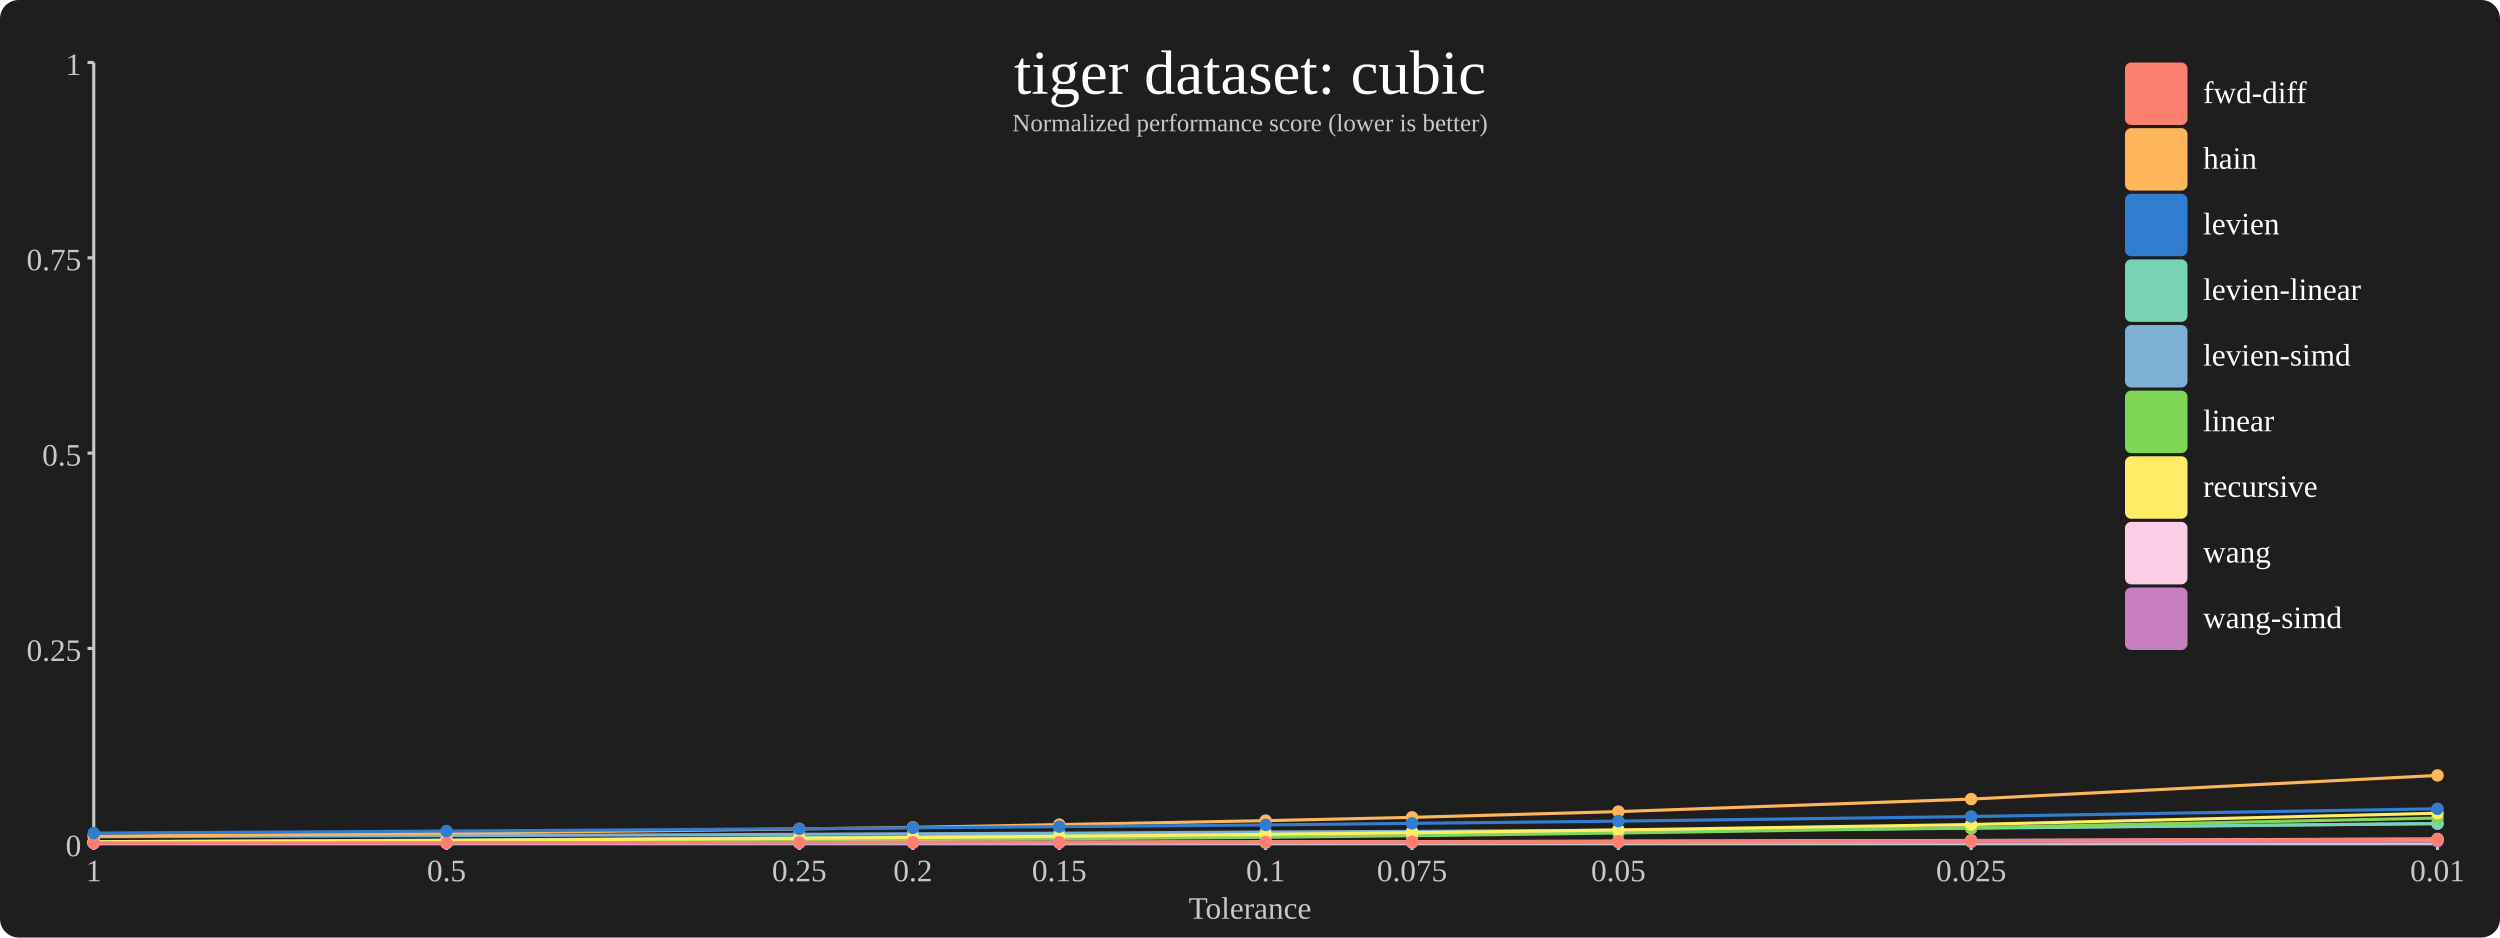
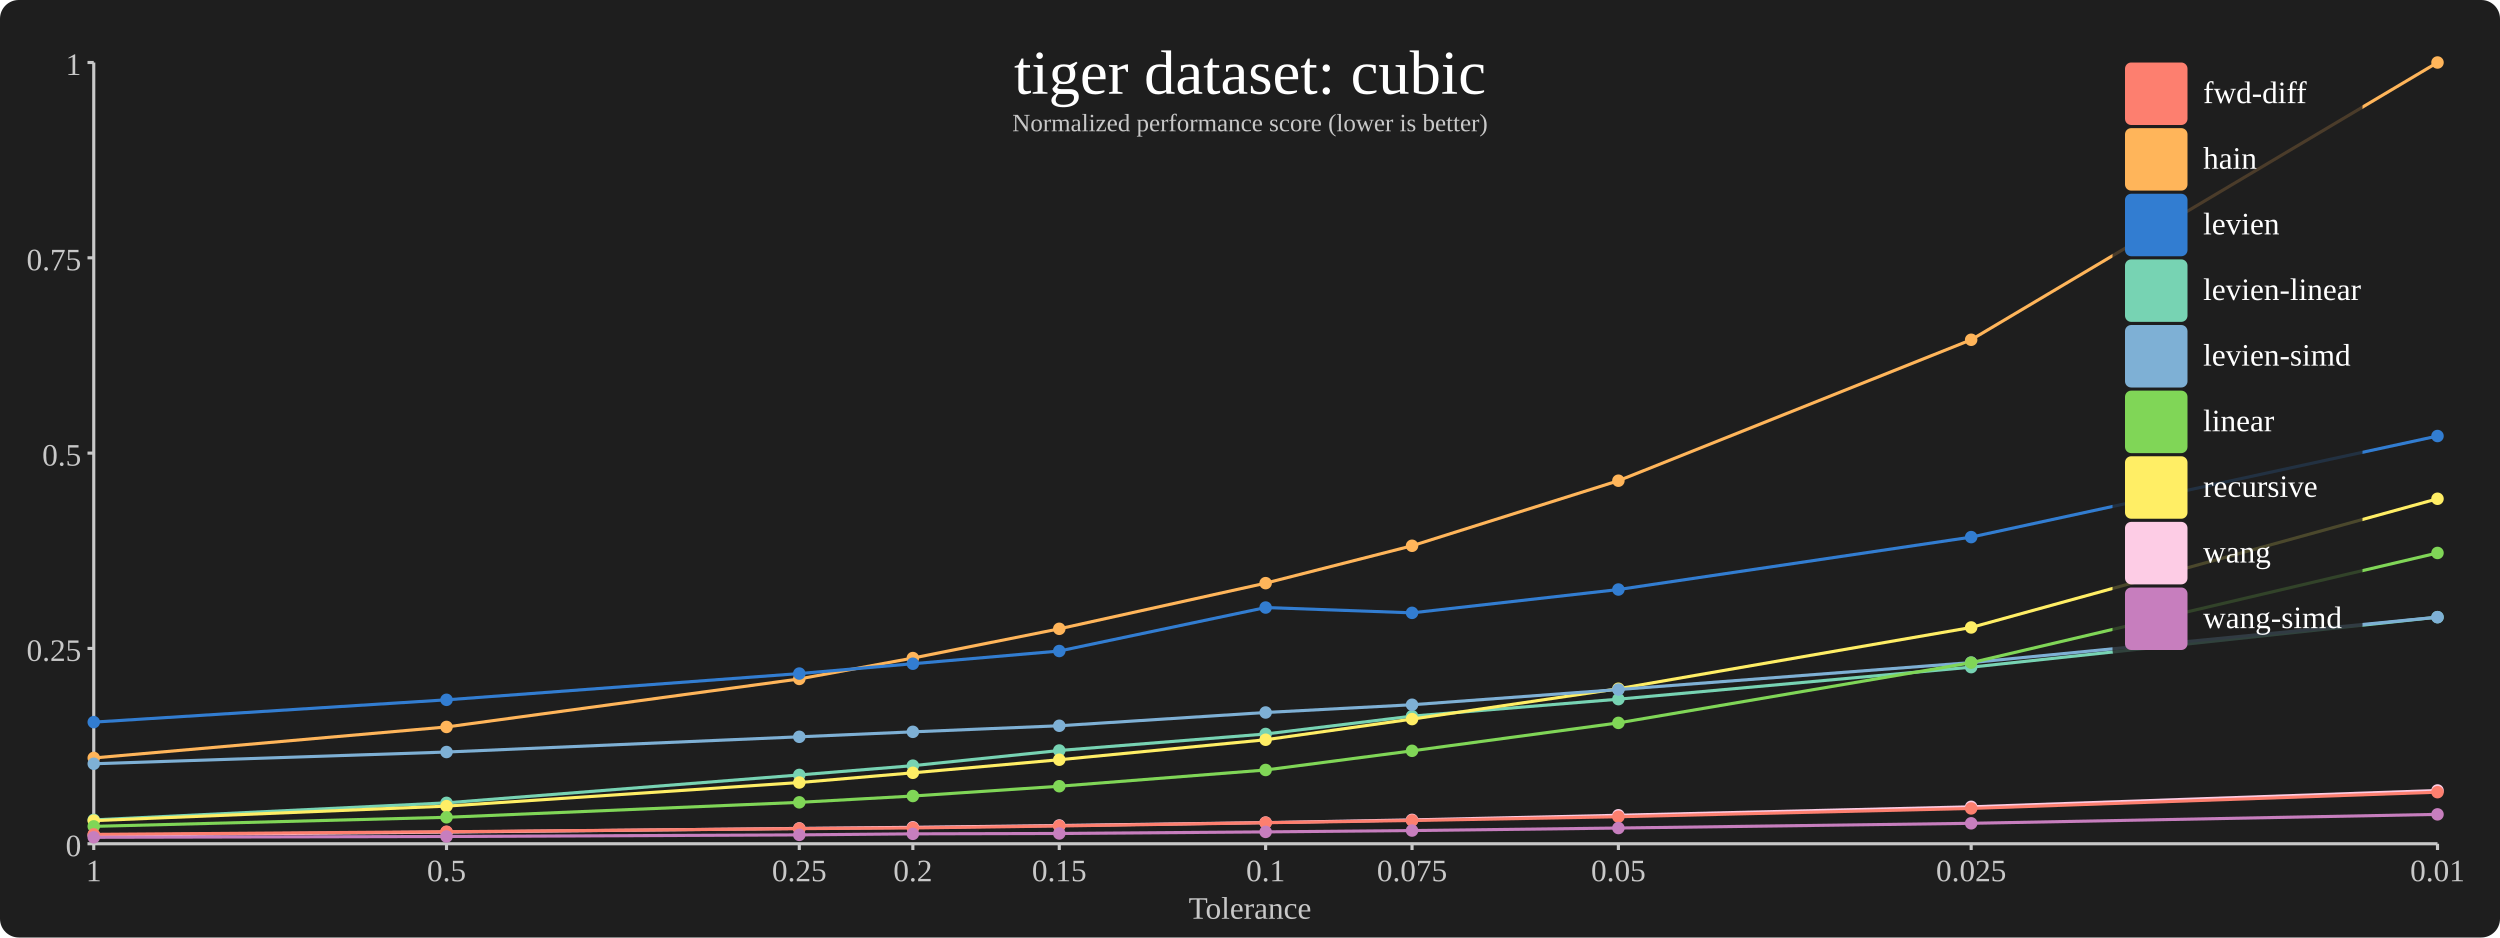
<svg xmlns="http://www.w3.org/2000/svg" viewBox="0 0 800 300">
  <rect x="0" y="0" width="800" height="300" ry="6" style="fill:rgb(30,30,30);stroke:none;fill-opacity:1;stroke-opacity:1;" />
  <path d="M 30 20 L 30 270" style="stroke:rgb(200,200,200);stroke-width:1" />
  <path d="M 30 270 L 780 270" style="stroke:rgb(200,200,200);stroke-width:1" />
  <path d="M 780 270 L 780 272" style="stroke:rgb(200,200,200);stroke-width:1" />
  <text x="780" y="282" style="font-size:10px;fill:rgb(200,200,200);text-anchor:middle;text-align:center;"> 0.01 </text>
  <path d="M 630.772 270 L 630.772 272" style="stroke:rgb(200,200,200);stroke-width:1" />
  <text x="630.772" y="282" style="font-size:10px;fill:rgb(200,200,200);text-anchor:middle;text-align:center;"> 0.025 </text>
  <path d="M 517.886 270 L 517.886 272" style="stroke:rgb(200,200,200);stroke-width:1" />
  <text x="517.886" y="282" style="font-size:10px;fill:rgb(200,200,200);text-anchor:middle;text-align:center;"> 0.05 </text>
  <path d="M 451.852 270 L 451.852 272" style="stroke:rgb(200,200,200);stroke-width:1" />
  <text x="451.852" y="282" style="font-size:10px;fill:rgb(200,200,200);text-anchor:middle;text-align:center;"> 0.075 </text>
  <path d="M 405 270 L 405 272" style="stroke:rgb(200,200,200);stroke-width:1" />
  <text x="405" y="282" style="font-size:10px;fill:rgb(200,200,200);text-anchor:middle;text-align:center;"> 0.1 </text>
  <path d="M 338.966 270 L 338.966 272" style="stroke:rgb(200,200,200);stroke-width:1" />
  <text x="338.966" y="282" style="font-size:10px;fill:rgb(200,200,200);text-anchor:middle;text-align:center;"> 0.15 </text>
  <path d="M 292.114 270 L 292.114 272" style="stroke:rgb(200,200,200);stroke-width:1" />
  <text x="292.114" y="282" style="font-size:10px;fill:rgb(200,200,200);text-anchor:middle;text-align:center;"> 0.2 </text>
  <path d="M 255.773 270 L 255.773 272" style="stroke:rgb(200,200,200);stroke-width:1" />
  <text x="255.773" y="282" style="font-size:10px;fill:rgb(200,200,200);text-anchor:middle;text-align:center;"> 0.25 </text>
  <path d="M 142.886 270 L 142.886 272" style="stroke:rgb(200,200,200);stroke-width:1" />
  <text x="142.886" y="282" style="font-size:10px;fill:rgb(200,200,200);text-anchor:middle;text-align:center;"> 0.5 </text>
  <path d="M 30 270 L 30 272" style="stroke:rgb(200,200,200);stroke-width:1" />
  <text x="30" y="282" style="font-size:10px;fill:rgb(200,200,200);text-anchor:middle;text-align:center;"> 1 </text>
  <path d="M 28 270 L 30 270" style="stroke:rgb(200,200,200);stroke-width:1" />
  <text x="26" y="274" style="font-size:10px;fill:rgb(200,200,200);text-anchor:end;text-align:right;"> 0 </text>
  <path d="M 28 207.5 L 30 207.5" style="stroke:rgb(200,200,200);stroke-width:1" />
  <text x="26" y="211.5" style="font-size:10px;fill:rgb(200,200,200);text-anchor:end;text-align:right;"> 0.25 </text>
  <path d="M 28 145 L 30 145" style="stroke:rgb(200,200,200);stroke-width:1" />
  <text x="26" y="149" style="font-size:10px;fill:rgb(200,200,200);text-anchor:end;text-align:right;"> 0.5 </text>
  <path d="M 28 82.5 L 30 82.5" style="stroke:rgb(200,200,200);stroke-width:1" />
  <text x="26" y="86.5" style="font-size:10px;fill:rgb(200,200,200);text-anchor:end;text-align:right;"> 0.75 </text>
  <path d="M 28 20 L 30 20" style="stroke:rgb(200,200,200);stroke-width:1" />
  <text x="26" y="24" style="font-size:10px;fill:rgb(200,200,200);text-anchor:end;text-align:right;"> 1 </text>
  <text x="400" y="294" style="font-size:10px;fill:rgb(200,200,200);text-anchor:middle;text-align:center;"> Tolerance </text>
-   <circle cx="780" cy="263.565" r="2" style="fill:rgb(126,176,213);stroke:none;fill-opacity:1;stroke-opacity:1;" />
-   <path d="M 780 263.565 L 630.772 264.92" style="stroke:rgb(126,176,213);stroke-width:1" />
-   <circle cx="630.772" cy="264.92" r="2" style="fill:rgb(126,176,213);stroke:none;fill-opacity:1;stroke-opacity:1;" />
-   <path d="M 630.772 264.92 L 517.886 265.678" style="stroke:rgb(126,176,213);stroke-width:1" />
-   <circle cx="517.886" cy="265.678" r="2" style="fill:rgb(126,176,213);stroke:none;fill-opacity:1;stroke-opacity:1;" />
-   <path d="M 517.886 265.678 L 451.852 266.04" style="stroke:rgb(126,176,213);stroke-width:1" />
-   <circle cx="451.852" cy="266.04" r="2" style="fill:rgb(126,176,213);stroke:none;fill-opacity:1;stroke-opacity:1;" />
-   <path d="M 451.852 266.04 L 405 266.243" style="stroke:rgb(126,176,213);stroke-width:1" />
-   <circle cx="405" cy="266.243" r="2" style="fill:rgb(126,176,213);stroke:none;fill-opacity:1;stroke-opacity:1;" />
-   <path d="M 405 266.243 L 338.966 266.63" style="stroke:rgb(126,176,213);stroke-width:1" />
-   <circle cx="338.966" cy="266.63" r="2" style="fill:rgb(126,176,213);stroke:none;fill-opacity:1;stroke-opacity:1;" />
-   <path d="M 338.966 266.63 L 292.114 266.805" style="stroke:rgb(126,176,213);stroke-width:1" />
-   <circle cx="292.114" cy="266.805" r="2" style="fill:rgb(126,176,213);stroke:none;fill-opacity:1;stroke-opacity:1;" />
-   <path d="M 292.114 266.805 L 255.773 266.983" style="stroke:rgb(126,176,213);stroke-width:1" />
-   <circle cx="255.773" cy="266.983" r="2" style="fill:rgb(126,176,213);stroke:none;fill-opacity:1;stroke-opacity:1;" />
-   <path d="M 255.773 266.983 L 142.886 267.402" style="stroke:rgb(126,176,213);stroke-width:1" />
-   <circle cx="142.886" cy="267.402" r="2" style="fill:rgb(126,176,213);stroke:none;fill-opacity:1;stroke-opacity:1;" />
-   <path d="M 142.886 267.402 L 30 267.757" style="stroke:rgb(126,176,213);stroke-width:1" />
-   <circle cx="30" cy="267.757" r="2" style="fill:rgb(126,176,213);stroke:none;fill-opacity:1;stroke-opacity:1;" />
-   <circle cx="780" cy="263.535" r="2" style="fill:rgb(119,211,179);stroke:none;fill-opacity:1;stroke-opacity:1;" />
-   <path d="M 780 263.535 L 630.772 265.025" style="stroke:rgb(119,211,179);stroke-width:1" />
-   <circle cx="630.772" cy="265.025" r="2" style="fill:rgb(119,211,179);stroke:none;fill-opacity:1;stroke-opacity:1;" />
-   <path d="M 630.772 265.025 L 517.886 265.915" style="stroke:rgb(119,211,179);stroke-width:1" />
-   <circle cx="517.886" cy="265.915" r="2" style="fill:rgb(119,211,179);stroke:none;fill-opacity:1;stroke-opacity:1;" />
-   <path d="M 517.886 265.915 L 451.852 266.46" style="stroke:rgb(119,211,179);stroke-width:1" />
-   <circle cx="451.852" cy="266.46" r="2" style="fill:rgb(119,211,179);stroke:none;fill-opacity:1;stroke-opacity:1;" />
-   <path d="M 451.852 266.46 L 405 266.895" style="stroke:rgb(119,211,179);stroke-width:1" />
-   <circle cx="405" cy="266.895" r="2" style="fill:rgb(119,211,179);stroke:none;fill-opacity:1;stroke-opacity:1;" />
-   <path d="M 405 266.895 L 338.966 267.405" style="stroke:rgb(119,211,179);stroke-width:1" />
-   <circle cx="338.966" cy="267.405" r="2" style="fill:rgb(119,211,179);stroke:none;fill-opacity:1;stroke-opacity:1;" />
-   <path d="M 338.966 267.405 L 292.114 267.78" style="stroke:rgb(119,211,179);stroke-width:1" />
-   <circle cx="292.114" cy="267.78" r="2" style="fill:rgb(119,211,179);stroke:none;fill-opacity:1;stroke-opacity:1;" />
-   <path d="M 292.114 267.78 L 255.773 268.058" style="stroke:rgb(119,211,179);stroke-width:1" />
-   <circle cx="255.773" cy="268.058" r="2" style="fill:rgb(119,211,179);stroke:none;fill-opacity:1;stroke-opacity:1;" />
-   <path d="M 255.773 268.058 L 142.886 268.845" style="stroke:rgb(119,211,179);stroke-width:1" />
-   <circle cx="142.886" cy="268.845" r="2" style="fill:rgb(119,211,179);stroke:none;fill-opacity:1;stroke-opacity:1;" />
-   <path d="M 142.886 268.845 L 30 269.325" style="stroke:rgb(119,211,179);stroke-width:1" />
-   <circle cx="30" cy="269.325" r="2" style="fill:rgb(119,211,179);stroke:none;fill-opacity:1;stroke-opacity:1;" />
-   <circle cx="780" cy="261.775" r="2" style="fill:rgb(128,214,87);stroke:none;fill-opacity:1;stroke-opacity:1;" />
-   <path d="M 780 261.775 L 630.772 264.848" style="stroke:rgb(128,214,87);stroke-width:1" />
-   <circle cx="630.772" cy="264.848" r="2" style="fill:rgb(128,214,87);stroke:none;fill-opacity:1;stroke-opacity:1;" />
-   <path d="M 630.772 264.848 L 517.886 266.555" style="stroke:rgb(128,214,87);stroke-width:1" />
-   <circle cx="517.886" cy="266.555" r="2" style="fill:rgb(128,214,87);stroke:none;fill-opacity:1;stroke-opacity:1;" />
-   <path d="M 517.886 266.555 L 451.852 267.415" style="stroke:rgb(128,214,87);stroke-width:1" />
-   <circle cx="451.852" cy="267.415" r="2" style="fill:rgb(128,214,87);stroke:none;fill-opacity:1;stroke-opacity:1;" />
-   <path d="M 451.852 267.415 L 405 267.925" style="stroke:rgb(128,214,87);stroke-width:1" />
-   <circle cx="405" cy="267.925" r="2" style="fill:rgb(128,214,87);stroke:none;fill-opacity:1;stroke-opacity:1;" />
-   <path d="M 405 267.925 L 338.966 268.387" style="stroke:rgb(128,214,87);stroke-width:1" />
-   <circle cx="338.966" cy="268.387" r="2" style="fill:rgb(128,214,87);stroke:none;fill-opacity:1;stroke-opacity:1;" />
-   <path d="M 338.966 268.387 L 292.114 268.652" style="stroke:rgb(128,214,87);stroke-width:1" />
-   <circle cx="292.114" cy="268.652" r="2" style="fill:rgb(128,214,87);stroke:none;fill-opacity:1;stroke-opacity:1;" />
-   <path d="M 292.114 268.652 L 255.773 268.825" style="stroke:rgb(128,214,87);stroke-width:1" />
-   <circle cx="255.773" cy="268.825" r="2" style="fill:rgb(128,214,87);stroke:none;fill-opacity:1;stroke-opacity:1;" />
-   <path d="M 255.773 268.825 L 142.886 269.25" style="stroke:rgb(128,214,87);stroke-width:1" />
-   <circle cx="142.886" cy="269.25" r="2" style="fill:rgb(128,214,87);stroke:none;fill-opacity:1;stroke-opacity:1;" />
-   <path d="M 142.886 269.25 L 30 269.507" style="stroke:rgb(128,214,87);stroke-width:1" />
-   <circle cx="30" cy="269.507" r="2" style="fill:rgb(128,214,87);stroke:none;fill-opacity:1;stroke-opacity:1;" />
-   <circle cx="780" cy="269.163" r="2" style="fill:rgb(199,126,190);stroke:none;fill-opacity:1;stroke-opacity:1;" />
-   <path d="M 780 269.163 L 630.772 269.395" style="stroke:rgb(199,126,190);stroke-width:1" />
-   <circle cx="630.772" cy="269.395" r="2" style="fill:rgb(199,126,190);stroke:none;fill-opacity:1;stroke-opacity:1;" />
-   <path d="M 630.772 269.395 L 517.886 269.533" style="stroke:rgb(199,126,190);stroke-width:1" />
-   <circle cx="517.886" cy="269.533" r="2" style="fill:rgb(199,126,190);stroke:none;fill-opacity:1;stroke-opacity:1;" />
-   <path d="M 517.886 269.533 L 451.852 269.627" style="stroke:rgb(199,126,190);stroke-width:1" />
-   <circle cx="451.852" cy="269.627" r="2" style="fill:rgb(199,126,190);stroke:none;fill-opacity:1;stroke-opacity:1;" />
-   <path d="M 451.852 269.627 L 405 269.655" style="stroke:rgb(199,126,190);stroke-width:1" />
-   <circle cx="405" cy="269.655" r="2" style="fill:rgb(199,126,190);stroke:none;fill-opacity:1;stroke-opacity:1;" />
-   <path d="M 405 269.655 L 338.966 269.702" style="stroke:rgb(199,126,190);stroke-width:1" />
-   <circle cx="338.966" cy="269.702" r="2" style="fill:rgb(199,126,190);stroke:none;fill-opacity:1;stroke-opacity:1;" />
-   <path d="M 338.966 269.702 L 292.114 269.733" style="stroke:rgb(199,126,190);stroke-width:1" />
-   <circle cx="292.114" cy="269.733" r="2" style="fill:rgb(199,126,190);stroke:none;fill-opacity:1;stroke-opacity:1;" />
-   <path d="M 292.114 269.733 L 255.773 269.743" style="stroke:rgb(199,126,190);stroke-width:1" />
-   <circle cx="255.773" cy="269.743" r="2" style="fill:rgb(199,126,190);stroke:none;fill-opacity:1;stroke-opacity:1;" />
-   <path d="M 255.773 269.743 L 142.886 269.793" style="stroke:rgb(199,126,190);stroke-width:1" />
-   <circle cx="142.886" cy="269.793" r="2" style="fill:rgb(199,126,190);stroke:none;fill-opacity:1;stroke-opacity:1;" />
-   <path d="M 142.886 269.793 L 30 269.812" style="stroke:rgb(199,126,190);stroke-width:1" />
-   <circle cx="30" cy="269.812" r="2" style="fill:rgb(199,126,190);stroke:none;fill-opacity:1;stroke-opacity:1;" />
-   <circle cx="780" cy="260.22" r="2" style="fill:rgb(255,238,101);stroke:none;fill-opacity:1;stroke-opacity:1;" />
-   <path d="M 780 260.22 L 630.772 263.845" style="stroke:rgb(255,238,101);stroke-width:1" />
-   <circle cx="630.772" cy="263.845" r="2" style="fill:rgb(255,238,101);stroke:none;fill-opacity:1;stroke-opacity:1;" />
-   <path d="M 630.772 263.845 L 517.886 265.582" style="stroke:rgb(255,238,101);stroke-width:1" />
-   <circle cx="517.886" cy="265.582" r="2" style="fill:rgb(255,238,101);stroke:none;fill-opacity:1;stroke-opacity:1;" />
-   <path d="M 517.886 265.582 L 451.852 266.47" style="stroke:rgb(255,238,101);stroke-width:1" />
-   <circle cx="451.852" cy="266.47" r="2" style="fill:rgb(255,238,101);stroke:none;fill-opacity:1;stroke-opacity:1;" />
-   <path d="M 451.852 266.47 L 405 267.027" style="stroke:rgb(255,238,101);stroke-width:1" />
-   <circle cx="405" cy="267.027" r="2" style="fill:rgb(255,238,101);stroke:none;fill-opacity:1;stroke-opacity:1;" />
-   <path d="M 405 267.027 L 338.966 267.637" style="stroke:rgb(255,238,101);stroke-width:1" />
-   <circle cx="338.966" cy="267.637" r="2" style="fill:rgb(255,238,101);stroke:none;fill-opacity:1;stroke-opacity:1;" />
-   <path d="M 338.966 267.637 L 292.114 267.998" style="stroke:rgb(255,238,101);stroke-width:1" />
-   <circle cx="292.114" cy="267.998" r="2" style="fill:rgb(255,238,101);stroke:none;fill-opacity:1;stroke-opacity:1;" />
-   <path d="M 292.114 267.998 L 255.773 268.255" style="stroke:rgb(255,238,101);stroke-width:1" />
-   <circle cx="255.773" cy="268.255" r="2" style="fill:rgb(255,238,101);stroke:none;fill-opacity:1;stroke-opacity:1;" />
-   <path d="M 255.773 268.255 L 142.886 268.933" style="stroke:rgb(255,238,101);stroke-width:1" />
-   <circle cx="142.886" cy="268.933" r="2" style="fill:rgb(255,238,101);stroke:none;fill-opacity:1;stroke-opacity:1;" />
-   <path d="M 142.886 268.933 L 30 269.353" style="stroke:rgb(255,238,101);stroke-width:1" />
-   <circle cx="30" cy="269.353" r="2" style="fill:rgb(255,238,101);stroke:none;fill-opacity:1;stroke-opacity:1;" />
-   <circle cx="780" cy="248.132" r="2" style="fill:rgb(255,181,90);stroke:none;fill-opacity:1;stroke-opacity:1;" />
-   <path d="M 780 248.132 L 630.772 255.708" style="stroke:rgb(255,181,90);stroke-width:1" />
-   <circle cx="630.772" cy="255.708" r="2" style="fill:rgb(255,181,90);stroke:none;fill-opacity:1;stroke-opacity:1;" />
-   <path d="M 630.772 255.708 L 517.886 259.707" style="stroke:rgb(255,181,90);stroke-width:1" />
-   <circle cx="517.886" cy="259.707" r="2" style="fill:rgb(255,181,90);stroke:none;fill-opacity:1;stroke-opacity:1;" />
-   <path d="M 517.886 259.707 L 451.852 261.548" style="stroke:rgb(255,181,90);stroke-width:1" />
-   <circle cx="451.852" cy="261.548" r="2" style="fill:rgb(255,181,90);stroke:none;fill-opacity:1;stroke-opacity:1;" />
-   <path d="M 451.852 261.548 L 405 262.61" style="stroke:rgb(255,181,90);stroke-width:1" />
-   <circle cx="405" cy="262.61" r="2" style="fill:rgb(255,181,90);stroke:none;fill-opacity:1;stroke-opacity:1;" />
-   <path d="M 405 262.61 L 338.966 263.873" style="stroke:rgb(255,181,90);stroke-width:1" />
-   <circle cx="338.966" cy="263.873" r="2" style="fill:rgb(255,181,90);stroke:none;fill-opacity:1;stroke-opacity:1;" />
-   <path d="M 338.966 263.873 L 292.114 264.765" style="stroke:rgb(255,181,90);stroke-width:1" />
-   <circle cx="292.114" cy="264.765" r="2" style="fill:rgb(255,181,90);stroke:none;fill-opacity:1;stroke-opacity:1;" />
-   <path d="M 292.114 264.765 L 255.773 265.267" style="stroke:rgb(255,181,90);stroke-width:1" />
-   <circle cx="255.773" cy="265.267" r="2" style="fill:rgb(255,181,90);stroke:none;fill-opacity:1;stroke-opacity:1;" />
-   <path d="M 255.773 265.267 L 142.886 266.632" style="stroke:rgb(255,181,90);stroke-width:1" />
-   <circle cx="142.886" cy="266.632" r="2" style="fill:rgb(255,181,90);stroke:none;fill-opacity:1;stroke-opacity:1;" />
-   <path d="M 142.886 266.632 L 30 267.567" style="stroke:rgb(255,181,90);stroke-width:1" />
-   <circle cx="30" cy="267.567" r="2" style="fill:rgb(255,181,90);stroke:none;fill-opacity:1;stroke-opacity:1;" />
-   <circle cx="780" cy="268.493" r="2" style="fill:rgb(253,204,229);stroke:none;fill-opacity:1;stroke-opacity:1;" />
-   <path d="M 780 268.493 L 630.772 268.947" style="stroke:rgb(253,204,229);stroke-width:1" />
-   <circle cx="630.772" cy="268.947" r="2" style="fill:rgb(253,204,229);stroke:none;fill-opacity:1;stroke-opacity:1;" />
-   <path d="M 630.772 268.947 L 517.886 269.195" style="stroke:rgb(253,204,229);stroke-width:1" />
-   <circle cx="517.886" cy="269.195" r="2" style="fill:rgb(253,204,229);stroke:none;fill-opacity:1;stroke-opacity:1;" />
-   <path d="M 517.886 269.195 L 451.852 269.322" style="stroke:rgb(253,204,229);stroke-width:1" />
-   <circle cx="451.852" cy="269.322" r="2" style="fill:rgb(253,204,229);stroke:none;fill-opacity:1;stroke-opacity:1;" />
-   <path d="M 451.852 269.322 L 405 269.387" style="stroke:rgb(253,204,229);stroke-width:1" />
-   <circle cx="405" cy="269.387" r="2" style="fill:rgb(253,204,229);stroke:none;fill-opacity:1;stroke-opacity:1;" />
-   <path d="M 405 269.387 L 338.966 269.488" style="stroke:rgb(253,204,229);stroke-width:1" />
-   <circle cx="338.966" cy="269.488" r="2" style="fill:rgb(253,204,229);stroke:none;fill-opacity:1;stroke-opacity:1;" />
-   <path d="M 338.966 269.488 L 292.114 269.52" style="stroke:rgb(253,204,229);stroke-width:1" />
-   <circle cx="292.114" cy="269.52" r="2" style="fill:rgb(253,204,229);stroke:none;fill-opacity:1;stroke-opacity:1;" />
-   <path d="M 292.114 269.52 L 255.773 269.562" style="stroke:rgb(253,204,229);stroke-width:1" />
-   <circle cx="255.773" cy="269.562" r="2" style="fill:rgb(253,204,229);stroke:none;fill-opacity:1;stroke-opacity:1;" />
-   <path d="M 255.773 269.562 L 142.886 269.685" style="stroke:rgb(253,204,229);stroke-width:1" />
-   <circle cx="142.886" cy="269.685" r="2" style="fill:rgb(253,204,229);stroke:none;fill-opacity:1;stroke-opacity:1;" />
-   <path d="M 142.886 269.685 L 30 269.755" style="stroke:rgb(253,204,229);stroke-width:1" />
-   <circle cx="30" cy="269.755" r="2" style="fill:rgb(253,204,229);stroke:none;fill-opacity:1;stroke-opacity:1;" />
-   <circle cx="780" cy="268.535" r="2" style="fill:rgb(253,127,111);stroke:none;fill-opacity:1;stroke-opacity:1;" />
-   <path d="M 780 268.535 L 630.772 268.995" style="stroke:rgb(253,127,111);stroke-width:1" />
-   <circle cx="630.772" cy="268.995" r="2" style="fill:rgb(253,127,111);stroke:none;fill-opacity:1;stroke-opacity:1;" />
-   <path d="M 630.772 268.995 L 517.886 269.23" style="stroke:rgb(253,127,111);stroke-width:1" />
-   <circle cx="517.886" cy="269.23" r="2" style="fill:rgb(253,127,111);stroke:none;fill-opacity:1;stroke-opacity:1;" />
-   <path d="M 517.886 269.23 L 451.852 269.353" style="stroke:rgb(253,127,111);stroke-width:1" />
-   <circle cx="451.852" cy="269.353" r="2" style="fill:rgb(253,127,111);stroke:none;fill-opacity:1;stroke-opacity:1;" />
-   <path d="M 451.852 269.353 L 405 269.41" style="stroke:rgb(253,127,111);stroke-width:1" />
-   <circle cx="405" cy="269.41" r="2" style="fill:rgb(253,127,111);stroke:none;fill-opacity:1;stroke-opacity:1;" />
-   <path d="M 405 269.41 L 338.966 269.495" style="stroke:rgb(253,127,111);stroke-width:1" />
-   <circle cx="338.966" cy="269.495" r="2" style="fill:rgb(253,127,111);stroke:none;fill-opacity:1;stroke-opacity:1;" />
-   <path d="M 338.966 269.495 L 292.114 269.533" style="stroke:rgb(253,127,111);stroke-width:1" />
-   <circle cx="292.114" cy="269.533" r="2" style="fill:rgb(253,127,111);stroke:none;fill-opacity:1;stroke-opacity:1;" />
-   <path d="M 292.114 269.533 L 255.773 269.587" style="stroke:rgb(253,127,111);stroke-width:1" />
-   <circle cx="255.773" cy="269.587" r="2" style="fill:rgb(253,127,111);stroke:none;fill-opacity:1;stroke-opacity:1;" />
-   <path d="M 255.773 269.587 L 142.886 269.678" style="stroke:rgb(253,127,111);stroke-width:1" />
-   <circle cx="142.886" cy="269.678" r="2" style="fill:rgb(253,127,111);stroke:none;fill-opacity:1;stroke-opacity:1;" />
-   <path d="M 142.886 269.678 L 30 269.733" style="stroke:rgb(253,127,111);stroke-width:1" />
-   <circle cx="30" cy="269.733" r="2" style="fill:rgb(253,127,111);stroke:none;fill-opacity:1;stroke-opacity:1;" />
-   <circle cx="780" cy="258.808" r="2" style="fill:rgb(50,125,209);stroke:none;fill-opacity:1;stroke-opacity:1;" />
-   <path d="M 780 258.808 L 630.772 261.28" style="stroke:rgb(50,125,209);stroke-width:1" />
-   <circle cx="630.772" cy="261.28" r="2" style="fill:rgb(50,125,209);stroke:none;fill-opacity:1;stroke-opacity:1;" />
-   <path d="M 630.772 261.28 L 517.886 262.765" style="stroke:rgb(50,125,209);stroke-width:1" />
-   <circle cx="517.886" cy="262.765" r="2" style="fill:rgb(50,125,209);stroke:none;fill-opacity:1;stroke-opacity:1;" />
-   <path d="M 517.886 262.765 L 451.852 263.47" style="stroke:rgb(50,125,209);stroke-width:1" />
-   <circle cx="451.852" cy="263.47" r="2" style="fill:rgb(50,125,209);stroke:none;fill-opacity:1;stroke-opacity:1;" />
-   <path d="M 451.852 263.47 L 405 263.983" style="stroke:rgb(50,125,209);stroke-width:1" />
-   <circle cx="405" cy="263.983" r="2" style="fill:rgb(50,125,209);stroke:none;fill-opacity:1;stroke-opacity:1;" />
-   <path d="M 405 263.983 L 338.966 264.522" style="stroke:rgb(50,125,209);stroke-width:1" />
-   <circle cx="338.966" cy="264.522" r="2" style="fill:rgb(50,125,209);stroke:none;fill-opacity:1;stroke-opacity:1;" />
-   <path d="M 338.966 264.522 L 292.114 264.902" style="stroke:rgb(50,125,209);stroke-width:1" />
-   <circle cx="292.114" cy="264.902" r="2" style="fill:rgb(50,125,209);stroke:none;fill-opacity:1;stroke-opacity:1;" />
-   <path d="M 292.114 264.902 L 255.773 265.207" style="stroke:rgb(50,125,209);stroke-width:1" />
-   <circle cx="255.773" cy="265.207" r="2" style="fill:rgb(50,125,209);stroke:none;fill-opacity:1;stroke-opacity:1;" />
-   <path d="M 255.773 265.207 L 142.886 265.945" style="stroke:rgb(50,125,209);stroke-width:1" />
-   <circle cx="142.886" cy="265.945" r="2" style="fill:rgb(50,125,209);stroke:none;fill-opacity:1;stroke-opacity:1;" />
-   <path d="M 142.886 265.945 L 30 266.585" style="stroke:rgb(50,125,209);stroke-width:1" />
-   <circle cx="30" cy="266.585" r="2" style="fill:rgb(50,125,209);stroke:none;fill-opacity:1;stroke-opacity:1;" />
+   <circle cx="780" cy="20" r="2" style="fill:rgb(255,181,90);stroke:none;fill-opacity:1;stroke-opacity:1;" />
+   <path d="M 780 20 L 630.772 108.725" style="stroke:rgb(255,181,90);stroke-width:1" />
+   <circle cx="630.772" cy="108.725" r="2" style="fill:rgb(255,181,90);stroke:none;fill-opacity:1;stroke-opacity:1;" />
+   <path d="M 630.772 108.725 L 517.886 153.827" style="stroke:rgb(255,181,90);stroke-width:1" />
+   <circle cx="517.886" cy="153.827" r="2" style="fill:rgb(255,181,90);stroke:none;fill-opacity:1;stroke-opacity:1;" />
+   <path d="M 517.886 153.827 L 451.852 174.65" style="stroke:rgb(255,181,90);stroke-width:1" />
+   <circle cx="451.852" cy="174.65" r="2" style="fill:rgb(255,181,90);stroke:none;fill-opacity:1;stroke-opacity:1;" />
+   <path d="M 451.852 174.65 L 405 186.607" style="stroke:rgb(255,181,90);stroke-width:1" />
+   <circle cx="405" cy="186.607" r="2" style="fill:rgb(255,181,90);stroke:none;fill-opacity:1;stroke-opacity:1;" />
+   <path d="M 405 186.607 L 338.966 201.222" style="stroke:rgb(255,181,90);stroke-width:1" />
+   <circle cx="338.966" cy="201.222" r="2" style="fill:rgb(255,181,90);stroke:none;fill-opacity:1;stroke-opacity:1;" />
+   <path d="M 338.966 201.222 L 292.114 210.583" style="stroke:rgb(255,181,90);stroke-width:1" />
+   <circle cx="292.114" cy="210.583" r="2" style="fill:rgb(255,181,90);stroke:none;fill-opacity:1;stroke-opacity:1;" />
+   <path d="M 292.114 210.583 L 255.773 217.257" style="stroke:rgb(255,181,90);stroke-width:1" />
+   <circle cx="255.773" cy="217.257" r="2" style="fill:rgb(255,181,90);stroke:none;fill-opacity:1;stroke-opacity:1;" />
+   <path d="M 255.773 217.257 L 142.886 232.623" style="stroke:rgb(255,181,90);stroke-width:1" />
+   <circle cx="142.886" cy="232.623" r="2" style="fill:rgb(255,181,90);stroke:none;fill-opacity:1;stroke-opacity:1;" />
+   <path d="M 142.886 232.623 L 30 242.54" style="stroke:rgb(255,181,90);stroke-width:1" />
+   <circle cx="30" cy="242.54" r="2" style="fill:rgb(255,181,90);stroke:none;fill-opacity:1;stroke-opacity:1;" />
+   <circle cx="780" cy="139.528" r="2" style="fill:rgb(50,125,209);stroke:none;fill-opacity:1;stroke-opacity:1;" />
+   <path d="M 780 139.528 L 630.772 171.873" style="stroke:rgb(50,125,209);stroke-width:1" />
+   <circle cx="630.772" cy="171.873" r="2" style="fill:rgb(50,125,209);stroke:none;fill-opacity:1;stroke-opacity:1;" />
+   <path d="M 630.772 171.873 L 517.886 188.647" style="stroke:rgb(50,125,209);stroke-width:1" />
+   <circle cx="517.886" cy="188.647" r="2" style="fill:rgb(50,125,209);stroke:none;fill-opacity:1;stroke-opacity:1;" />
+   <path d="M 517.886 188.647 L 451.852 196.113" style="stroke:rgb(50,125,209);stroke-width:1" />
+   <circle cx="451.852" cy="196.113" r="2" style="fill:rgb(50,125,209);stroke:none;fill-opacity:1;stroke-opacity:1;" />
+   <path d="M 451.852 196.113 L 405 194.412" style="stroke:rgb(50,125,209);stroke-width:1" />
+   <circle cx="405" cy="194.412" r="2" style="fill:rgb(50,125,209);stroke:none;fill-opacity:1;stroke-opacity:1;" />
+   <path d="M 405 194.412 L 338.966 208.325" style="stroke:rgb(50,125,209);stroke-width:1" />
+   <circle cx="338.966" cy="208.325" r="2" style="fill:rgb(50,125,209);stroke:none;fill-opacity:1;stroke-opacity:1;" />
+   <path d="M 338.966 208.325 L 292.114 212.39" style="stroke:rgb(50,125,209);stroke-width:1" />
+   <circle cx="292.114" cy="212.39" r="2" style="fill:rgb(50,125,209);stroke:none;fill-opacity:1;stroke-opacity:1;" />
+   <path d="M 292.114 212.39 L 255.773 215.54" style="stroke:rgb(50,125,209);stroke-width:1" />
+   <circle cx="255.773" cy="215.54" r="2" style="fill:rgb(50,125,209);stroke:none;fill-opacity:1;stroke-opacity:1;" />
+   <path d="M 255.773 215.54 L 142.886 223.942" style="stroke:rgb(50,125,209);stroke-width:1" />
+   <circle cx="142.886" cy="223.942" r="2" style="fill:rgb(50,125,209);stroke:none;fill-opacity:1;stroke-opacity:1;" />
+   <path d="M 142.886 223.942 L 30 231.08" style="stroke:rgb(50,125,209);stroke-width:1" />
+   <circle cx="30" cy="231.08" r="2" style="fill:rgb(50,125,209);stroke:none;fill-opacity:1;stroke-opacity:1;" />
+   <circle cx="780" cy="252.95" r="2" style="fill:rgb(253,204,229);stroke:none;fill-opacity:1;stroke-opacity:1;" />
+   <path d="M 780 252.95 L 630.772 258.183" style="stroke:rgb(253,204,229);stroke-width:1" />
+   <circle cx="630.772" cy="258.183" r="2" style="fill:rgb(253,204,229);stroke:none;fill-opacity:1;stroke-opacity:1;" />
+   <path d="M 630.772 258.183 L 517.886 260.885" style="stroke:rgb(253,204,229);stroke-width:1" />
+   <circle cx="517.886" cy="260.885" r="2" style="fill:rgb(253,204,229);stroke:none;fill-opacity:1;stroke-opacity:1;" />
+   <path d="M 517.886 260.885 L 451.852 262.365" style="stroke:rgb(253,204,229);stroke-width:1" />
+   <circle cx="451.852" cy="262.365" r="2" style="fill:rgb(253,204,229);stroke:none;fill-opacity:1;stroke-opacity:1;" />
+   <path d="M 451.852 262.365 L 405 263.23" style="stroke:rgb(253,204,229);stroke-width:1" />
+   <circle cx="405" cy="263.23" r="2" style="fill:rgb(253,204,229);stroke:none;fill-opacity:1;stroke-opacity:1;" />
+   <path d="M 405 263.23 L 338.966 264.163" style="stroke:rgb(253,204,229);stroke-width:1" />
+   <circle cx="338.966" cy="264.163" r="2" style="fill:rgb(253,204,229);stroke:none;fill-opacity:1;stroke-opacity:1;" />
+   <path d="M 338.966 264.163 L 292.114 264.745" style="stroke:rgb(253,204,229);stroke-width:1" />
+   <circle cx="292.114" cy="264.745" r="2" style="fill:rgb(253,204,229);stroke:none;fill-opacity:1;stroke-opacity:1;" />
+   <path d="M 292.114 264.745 L 255.773 265.095" style="stroke:rgb(253,204,229);stroke-width:1" />
+   <circle cx="255.773" cy="265.095" r="2" style="fill:rgb(253,204,229);stroke:none;fill-opacity:1;stroke-opacity:1;" />
+   <path d="M 255.773 265.095 L 142.886 266.26" style="stroke:rgb(253,204,229);stroke-width:1" />
+   <circle cx="142.886" cy="266.26" r="2" style="fill:rgb(253,204,229);stroke:none;fill-opacity:1;stroke-opacity:1;" />
+   <path d="M 142.886 266.26 L 30 267.248" style="stroke:rgb(253,204,229);stroke-width:1" />
+   <circle cx="30" cy="267.248" r="2" style="fill:rgb(253,204,229);stroke:none;fill-opacity:1;stroke-opacity:1;" />
+   <circle cx="780" cy="197.482" r="2" style="fill:rgb(119,211,179);stroke:none;fill-opacity:1;stroke-opacity:1;" />
+   <path d="M 780 197.482 L 630.772 213.485" style="stroke:rgb(119,211,179);stroke-width:1" />
+   <circle cx="630.772" cy="213.485" r="2" style="fill:rgb(119,211,179);stroke:none;fill-opacity:1;stroke-opacity:1;" />
+   <path d="M 630.772 213.485 L 517.886 223.732" style="stroke:rgb(119,211,179);stroke-width:1" />
+   <circle cx="517.886" cy="223.732" r="2" style="fill:rgb(119,211,179);stroke:none;fill-opacity:1;stroke-opacity:1;" />
+   <path d="M 517.886 223.732 L 451.852 229.16" style="stroke:rgb(119,211,179);stroke-width:1" />
+   <circle cx="451.852" cy="229.16" r="2" style="fill:rgb(119,211,179);stroke:none;fill-opacity:1;stroke-opacity:1;" />
+   <path d="M 451.852 229.16 L 405 234.87" style="stroke:rgb(119,211,179);stroke-width:1" />
+   <circle cx="405" cy="234.87" r="2" style="fill:rgb(119,211,179);stroke:none;fill-opacity:1;stroke-opacity:1;" />
+   <path d="M 405 234.87 L 338.966 240.16" style="stroke:rgb(119,211,179);stroke-width:1" />
+   <circle cx="338.966" cy="240.16" r="2" style="fill:rgb(119,211,179);stroke:none;fill-opacity:1;stroke-opacity:1;" />
+   <path d="M 338.966 240.16 L 292.114 245.01" style="stroke:rgb(119,211,179);stroke-width:1" />
+   <circle cx="292.114" cy="245.01" r="2" style="fill:rgb(119,211,179);stroke:none;fill-opacity:1;stroke-opacity:1;" />
+   <path d="M 292.114 245.01 L 255.773 247.978" style="stroke:rgb(119,211,179);stroke-width:1" />
+   <circle cx="255.773" cy="247.978" r="2" style="fill:rgb(119,211,179);stroke:none;fill-opacity:1;stroke-opacity:1;" />
+   <path d="M 255.773 247.978 L 142.886 256.913" style="stroke:rgb(119,211,179);stroke-width:1" />
+   <circle cx="142.886" cy="256.913" r="2" style="fill:rgb(119,211,179);stroke:none;fill-opacity:1;stroke-opacity:1;" />
+   <path d="M 142.886 256.913 L 30 262.365" style="stroke:rgb(119,211,179);stroke-width:1" />
+   <circle cx="30" cy="262.365" r="2" style="fill:rgb(119,211,179);stroke:none;fill-opacity:1;stroke-opacity:1;" />
+   <circle cx="780" cy="159.605" r="2" style="fill:rgb(255,238,101);stroke:none;fill-opacity:1;stroke-opacity:1;" />
+   <path d="M 780 159.605 L 630.772 200.787" style="stroke:rgb(255,238,101);stroke-width:1" />
+   <circle cx="630.772" cy="200.787" r="2" style="fill:rgb(255,238,101);stroke:none;fill-opacity:1;stroke-opacity:1;" />
+   <path d="M 630.772 200.787 L 517.886 220.393" style="stroke:rgb(255,238,101);stroke-width:1" />
+   <circle cx="517.886" cy="220.393" r="2" style="fill:rgb(255,238,101);stroke:none;fill-opacity:1;stroke-opacity:1;" />
+   <path d="M 517.886 220.393 L 451.852 230.105" style="stroke:rgb(255,238,101);stroke-width:1" />
+   <circle cx="451.852" cy="230.105" r="2" style="fill:rgb(255,238,101);stroke:none;fill-opacity:1;stroke-opacity:1;" />
+   <path d="M 451.852 230.105 L 405 236.718" style="stroke:rgb(255,238,101);stroke-width:1" />
+   <circle cx="405" cy="236.718" r="2" style="fill:rgb(255,238,101);stroke:none;fill-opacity:1;stroke-opacity:1;" />
+   <path d="M 405 236.718 L 338.966 243.113" style="stroke:rgb(255,238,101);stroke-width:1" />
+   <circle cx="338.966" cy="243.113" r="2" style="fill:rgb(255,238,101);stroke:none;fill-opacity:1;stroke-opacity:1;" />
+   <path d="M 338.966 243.113 L 292.114 247.298" style="stroke:rgb(255,238,101);stroke-width:1" />
+   <circle cx="292.114" cy="247.298" r="2" style="fill:rgb(255,238,101);stroke:none;fill-opacity:1;stroke-opacity:1;" />
+   <path d="M 292.114 247.298 L 255.773 250.41" style="stroke:rgb(255,238,101);stroke-width:1" />
+   <circle cx="255.773" cy="250.41" r="2" style="fill:rgb(255,238,101);stroke:none;fill-opacity:1;stroke-opacity:1;" />
+   <path d="M 255.773 250.41 L 142.886 257.957" style="stroke:rgb(255,238,101);stroke-width:1" />
+   <circle cx="142.886" cy="257.957" r="2" style="fill:rgb(255,238,101);stroke:none;fill-opacity:1;stroke-opacity:1;" />
+   <path d="M 142.886 257.957 L 30 262.6" style="stroke:rgb(255,238,101);stroke-width:1" />
+   <circle cx="30" cy="262.6" r="2" style="fill:rgb(255,238,101);stroke:none;fill-opacity:1;stroke-opacity:1;" />
+   <circle cx="780" cy="197.493" r="2" style="fill:rgb(126,176,213);stroke:none;fill-opacity:1;stroke-opacity:1;" />
+   <path d="M 780 197.493 L 630.772 212.022" style="stroke:rgb(126,176,213);stroke-width:1" />
+   <circle cx="630.772" cy="212.022" r="2" style="fill:rgb(126,176,213);stroke:none;fill-opacity:1;stroke-opacity:1;" />
+   <path d="M 630.772 212.022 L 517.886 220.65" style="stroke:rgb(126,176,213);stroke-width:1" />
+   <circle cx="517.886" cy="220.65" r="2" style="fill:rgb(126,176,213);stroke:none;fill-opacity:1;stroke-opacity:1;" />
+   <path d="M 517.886 220.65 L 451.852 225.518" style="stroke:rgb(126,176,213);stroke-width:1" />
+   <circle cx="451.852" cy="225.518" r="2" style="fill:rgb(126,176,213);stroke:none;fill-opacity:1;stroke-opacity:1;" />
+   <path d="M 451.852 225.518 L 405 227.995" style="stroke:rgb(126,176,213);stroke-width:1" />
+   <circle cx="405" cy="227.995" r="2" style="fill:rgb(126,176,213);stroke:none;fill-opacity:1;stroke-opacity:1;" />
+   <path d="M 405 227.995 L 338.966 232.243" style="stroke:rgb(126,176,213);stroke-width:1" />
+   <circle cx="338.966" cy="232.243" r="2" style="fill:rgb(126,176,213);stroke:none;fill-opacity:1;stroke-opacity:1;" />
+   <path d="M 338.966 232.243 L 292.114 234.188" style="stroke:rgb(126,176,213);stroke-width:1" />
+   <circle cx="292.114" cy="234.188" r="2" style="fill:rgb(126,176,213);stroke:none;fill-opacity:1;stroke-opacity:1;" />
+   <path d="M 292.114 234.188 L 255.773 235.778" style="stroke:rgb(126,176,213);stroke-width:1" />
+   <circle cx="255.773" cy="235.778" r="2" style="fill:rgb(126,176,213);stroke:none;fill-opacity:1;stroke-opacity:1;" />
+   <path d="M 255.773 235.778 L 142.886 240.647" style="stroke:rgb(126,176,213);stroke-width:1" />
+   <circle cx="142.886" cy="240.647" r="2" style="fill:rgb(126,176,213);stroke:none;fill-opacity:1;stroke-opacity:1;" />
+   <path d="M 142.886 240.647 L 30 244.405" style="stroke:rgb(126,176,213);stroke-width:1" />
+   <circle cx="30" cy="244.405" r="2" style="fill:rgb(126,176,213);stroke:none;fill-opacity:1;stroke-opacity:1;" />
+   <circle cx="780" cy="176.948" r="2" style="fill:rgb(128,214,87);stroke:none;fill-opacity:1;stroke-opacity:1;" />
+   <path d="M 780 176.948 L 630.772 212.06" style="stroke:rgb(128,214,87);stroke-width:1" />
+   <circle cx="630.772" cy="212.06" r="2" style="fill:rgb(128,214,87);stroke:none;fill-opacity:1;stroke-opacity:1;" />
+   <path d="M 630.772 212.06 L 517.886 231.322" style="stroke:rgb(128,214,87);stroke-width:1" />
+   <circle cx="517.886" cy="231.322" r="2" style="fill:rgb(128,214,87);stroke:none;fill-opacity:1;stroke-opacity:1;" />
+   <path d="M 517.886 231.322 L 451.852 240.262" style="stroke:rgb(128,214,87);stroke-width:1" />
+   <circle cx="451.852" cy="240.262" r="2" style="fill:rgb(128,214,87);stroke:none;fill-opacity:1;stroke-opacity:1;" />
+   <path d="M 451.852 240.262 L 405 246.395" style="stroke:rgb(128,214,87);stroke-width:1" />
+   <circle cx="405" cy="246.395" r="2" style="fill:rgb(128,214,87);stroke:none;fill-opacity:1;stroke-opacity:1;" />
+   <path d="M 405 246.395 L 338.966 251.59" style="stroke:rgb(128,214,87);stroke-width:1" />
+   <circle cx="338.966" cy="251.59" r="2" style="fill:rgb(128,214,87);stroke:none;fill-opacity:1;stroke-opacity:1;" />
+   <path d="M 338.966 251.59 L 292.114 254.725" style="stroke:rgb(128,214,87);stroke-width:1" />
+   <circle cx="292.114" cy="254.725" r="2" style="fill:rgb(128,214,87);stroke:none;fill-opacity:1;stroke-opacity:1;" />
+   <path d="M 292.114 254.725 L 255.773 256.75" style="stroke:rgb(128,214,87);stroke-width:1" />
+   <circle cx="255.773" cy="256.75" r="2" style="fill:rgb(128,214,87);stroke:none;fill-opacity:1;stroke-opacity:1;" />
+   <path d="M 255.773 256.75 L 142.886 261.535" style="stroke:rgb(128,214,87);stroke-width:1" />
+   <circle cx="142.886" cy="261.535" r="2" style="fill:rgb(128,214,87);stroke:none;fill-opacity:1;stroke-opacity:1;" />
+   <path d="M 142.886 261.535 L 30 264.438" style="stroke:rgb(128,214,87);stroke-width:1" />
+   <circle cx="30" cy="264.438" r="2" style="fill:rgb(128,214,87);stroke:none;fill-opacity:1;stroke-opacity:1;" />
+   <circle cx="780" cy="253.495" r="2" style="fill:rgb(253,127,111);stroke:none;fill-opacity:1;stroke-opacity:1;" />
+   <path d="M 780 253.495 L 630.772 258.697" style="stroke:rgb(253,127,111);stroke-width:1" />
+   <circle cx="630.772" cy="258.697" r="2" style="fill:rgb(253,127,111);stroke:none;fill-opacity:1;stroke-opacity:1;" />
+   <path d="M 630.772 258.697 L 517.886 261.358" style="stroke:rgb(253,127,111);stroke-width:1" />
+   <circle cx="517.886" cy="261.358" r="2" style="fill:rgb(253,127,111);stroke:none;fill-opacity:1;stroke-opacity:1;" />
+   <path d="M 517.886 261.358 L 451.852 262.56" style="stroke:rgb(253,127,111);stroke-width:1" />
+   <circle cx="451.852" cy="262.56" r="2" style="fill:rgb(253,127,111);stroke:none;fill-opacity:1;stroke-opacity:1;" />
+   <path d="M 451.852 262.56 L 405 263.272" style="stroke:rgb(253,127,111);stroke-width:1" />
+   <circle cx="405" cy="263.272" r="2" style="fill:rgb(253,127,111);stroke:none;fill-opacity:1;stroke-opacity:1;" />
+   <path d="M 405 263.272 L 338.966 264.31" style="stroke:rgb(253,127,111);stroke-width:1" />
+   <circle cx="338.966" cy="264.31" r="2" style="fill:rgb(253,127,111);stroke:none;fill-opacity:1;stroke-opacity:1;" />
+   <path d="M 338.966 264.31 L 292.114 264.947" style="stroke:rgb(253,127,111);stroke-width:1" />
+   <circle cx="292.114" cy="264.947" r="2" style="fill:rgb(253,127,111);stroke:none;fill-opacity:1;stroke-opacity:1;" />
+   <path d="M 292.114 264.947 L 255.773 265.165" style="stroke:rgb(253,127,111);stroke-width:1" />
+   <circle cx="255.773" cy="265.165" r="2" style="fill:rgb(253,127,111);stroke:none;fill-opacity:1;stroke-opacity:1;" />
+   <path d="M 255.773 265.165 L 142.886 266.15" style="stroke:rgb(253,127,111);stroke-width:1" />
+   <circle cx="142.886" cy="266.15" r="2" style="fill:rgb(253,127,111);stroke:none;fill-opacity:1;stroke-opacity:1;" />
+   <path d="M 142.886 266.15 L 30 267.005" style="stroke:rgb(253,127,111);stroke-width:1" />
+   <circle cx="30" cy="267.005" r="2" style="fill:rgb(253,127,111);stroke:none;fill-opacity:1;stroke-opacity:1;" />
+   <circle cx="780" cy="260.598" r="2" style="fill:rgb(199,126,190);stroke:none;fill-opacity:1;stroke-opacity:1;" />
+   <path d="M 780 260.598 L 630.772 263.457" style="stroke:rgb(199,126,190);stroke-width:1" />
+   <circle cx="630.772" cy="263.457" r="2" style="fill:rgb(199,126,190);stroke:none;fill-opacity:1;stroke-opacity:1;" />
+   <path d="M 630.772 263.457 L 517.886 264.97" style="stroke:rgb(199,126,190);stroke-width:1" />
+   <circle cx="517.886" cy="264.97" r="2" style="fill:rgb(199,126,190);stroke:none;fill-opacity:1;stroke-opacity:1;" />
+   <path d="M 517.886 264.97 L 451.852 265.775" style="stroke:rgb(199,126,190);stroke-width:1" />
+   <circle cx="451.852" cy="265.775" r="2" style="fill:rgb(199,126,190);stroke:none;fill-opacity:1;stroke-opacity:1;" />
+   <path d="M 451.852 265.775 L 405 266.205" style="stroke:rgb(199,126,190);stroke-width:1" />
+   <circle cx="405" cy="266.205" r="2" style="fill:rgb(199,126,190);stroke:none;fill-opacity:1;stroke-opacity:1;" />
+   <path d="M 405 266.205 L 338.966 266.712" style="stroke:rgb(199,126,190);stroke-width:1" />
+   <circle cx="338.966" cy="266.712" r="2" style="fill:rgb(199,126,190);stroke:none;fill-opacity:1;stroke-opacity:1;" />
+   <path d="M 338.966 266.712 L 292.114 266.83" style="stroke:rgb(199,126,190);stroke-width:1" />
+   <circle cx="292.114" cy="266.83" r="2" style="fill:rgb(199,126,190);stroke:none;fill-opacity:1;stroke-opacity:1;" />
+   <path d="M 292.114 266.83 L 255.773 267.163" style="stroke:rgb(199,126,190);stroke-width:1" />
+   <circle cx="255.773" cy="267.163" r="2" style="fill:rgb(199,126,190);stroke:none;fill-opacity:1;stroke-opacity:1;" />
+   <path d="M 255.773 267.163 L 142.886 267.678" style="stroke:rgb(199,126,190);stroke-width:1" />
+   <circle cx="142.886" cy="267.678" r="2" style="fill:rgb(199,126,190);stroke:none;fill-opacity:1;stroke-opacity:1;" />
+   <path d="M 142.886 267.678 L 30 267.935" style="stroke:rgb(199,126,190);stroke-width:1" />
+   <circle cx="30" cy="267.935" r="2" style="fill:rgb(199,126,190);stroke:none;fill-opacity:1;stroke-opacity:1;" />
  <rect x="676" y="16" width="80" height="196" ry="4" style="fill:rgb(30,30,30);stroke:none;fill-opacity:0.8;stroke-opacity:1;" />
  <rect x="680" y="20" width="20" height="20" ry="2" style="fill:rgb(253,127,111);stroke:none;fill-opacity:1;stroke-opacity:1;" />
  <text x="705" y="33" style="font-size:10px;fill:rgb(255,255,255);text-anchor:start;text-align:left;"> fwd-diff </text>
  <rect x="680" y="41" width="20" height="20" ry="2" style="fill:rgb(255,181,90);stroke:none;fill-opacity:1;stroke-opacity:1;" />
  <text x="705" y="54" style="font-size:10px;fill:rgb(255,255,255);text-anchor:start;text-align:left;"> hain </text>
  <rect x="680" y="62" width="20" height="20" ry="2" style="fill:rgb(50,125,209);stroke:none;fill-opacity:1;stroke-opacity:1;" />
  <text x="705" y="75" style="font-size:10px;fill:rgb(255,255,255);text-anchor:start;text-align:left;"> levien </text>
  <rect x="680" y="83" width="20" height="20" ry="2" style="fill:rgb(119,211,179);stroke:none;fill-opacity:1;stroke-opacity:1;" />
  <text x="705" y="96" style="font-size:10px;fill:rgb(255,255,255);text-anchor:start;text-align:left;"> levien-linear </text>
  <rect x="680" y="104" width="20" height="20" ry="2" style="fill:rgb(126,176,213);stroke:none;fill-opacity:1;stroke-opacity:1;" />
  <text x="705" y="117" style="font-size:10px;fill:rgb(255,255,255);text-anchor:start;text-align:left;"> levien-simd </text>
  <rect x="680" y="125" width="20" height="20" ry="2" style="fill:rgb(128,214,87);stroke:none;fill-opacity:1;stroke-opacity:1;" />
  <text x="705" y="138" style="font-size:10px;fill:rgb(255,255,255);text-anchor:start;text-align:left;"> linear </text>
  <rect x="680" y="146" width="20" height="20" ry="2" style="fill:rgb(255,238,101);stroke:none;fill-opacity:1;stroke-opacity:1;" />
  <text x="705" y="159" style="font-size:10px;fill:rgb(255,255,255);text-anchor:start;text-align:left;"> recursive </text>
  <rect x="680" y="167" width="20" height="20" ry="2" style="fill:rgb(253,204,229);stroke:none;fill-opacity:1;stroke-opacity:1;" />
  <text x="705" y="180" style="font-size:10px;fill:rgb(255,255,255);text-anchor:start;text-align:left;"> wang </text>
  <rect x="680" y="188" width="20" height="20" ry="2" style="fill:rgb(199,126,190);stroke:none;fill-opacity:1;stroke-opacity:1;" />
  <text x="705" y="201" style="font-size:10px;fill:rgb(255,255,255);text-anchor:start;text-align:left;"> wang-simd </text>
  <text x="400" y="30" style="font-size:20px;fill:rgb(255,255,255);text-anchor:middle;text-align:center;"> tiger dataset: cubic </text>
  <text x="400" y="42" style="font-size:8px;fill:rgb(200,200,200);text-anchor:middle;text-align:center;"> Normalized performance score (lower is better) </text>
</svg>
